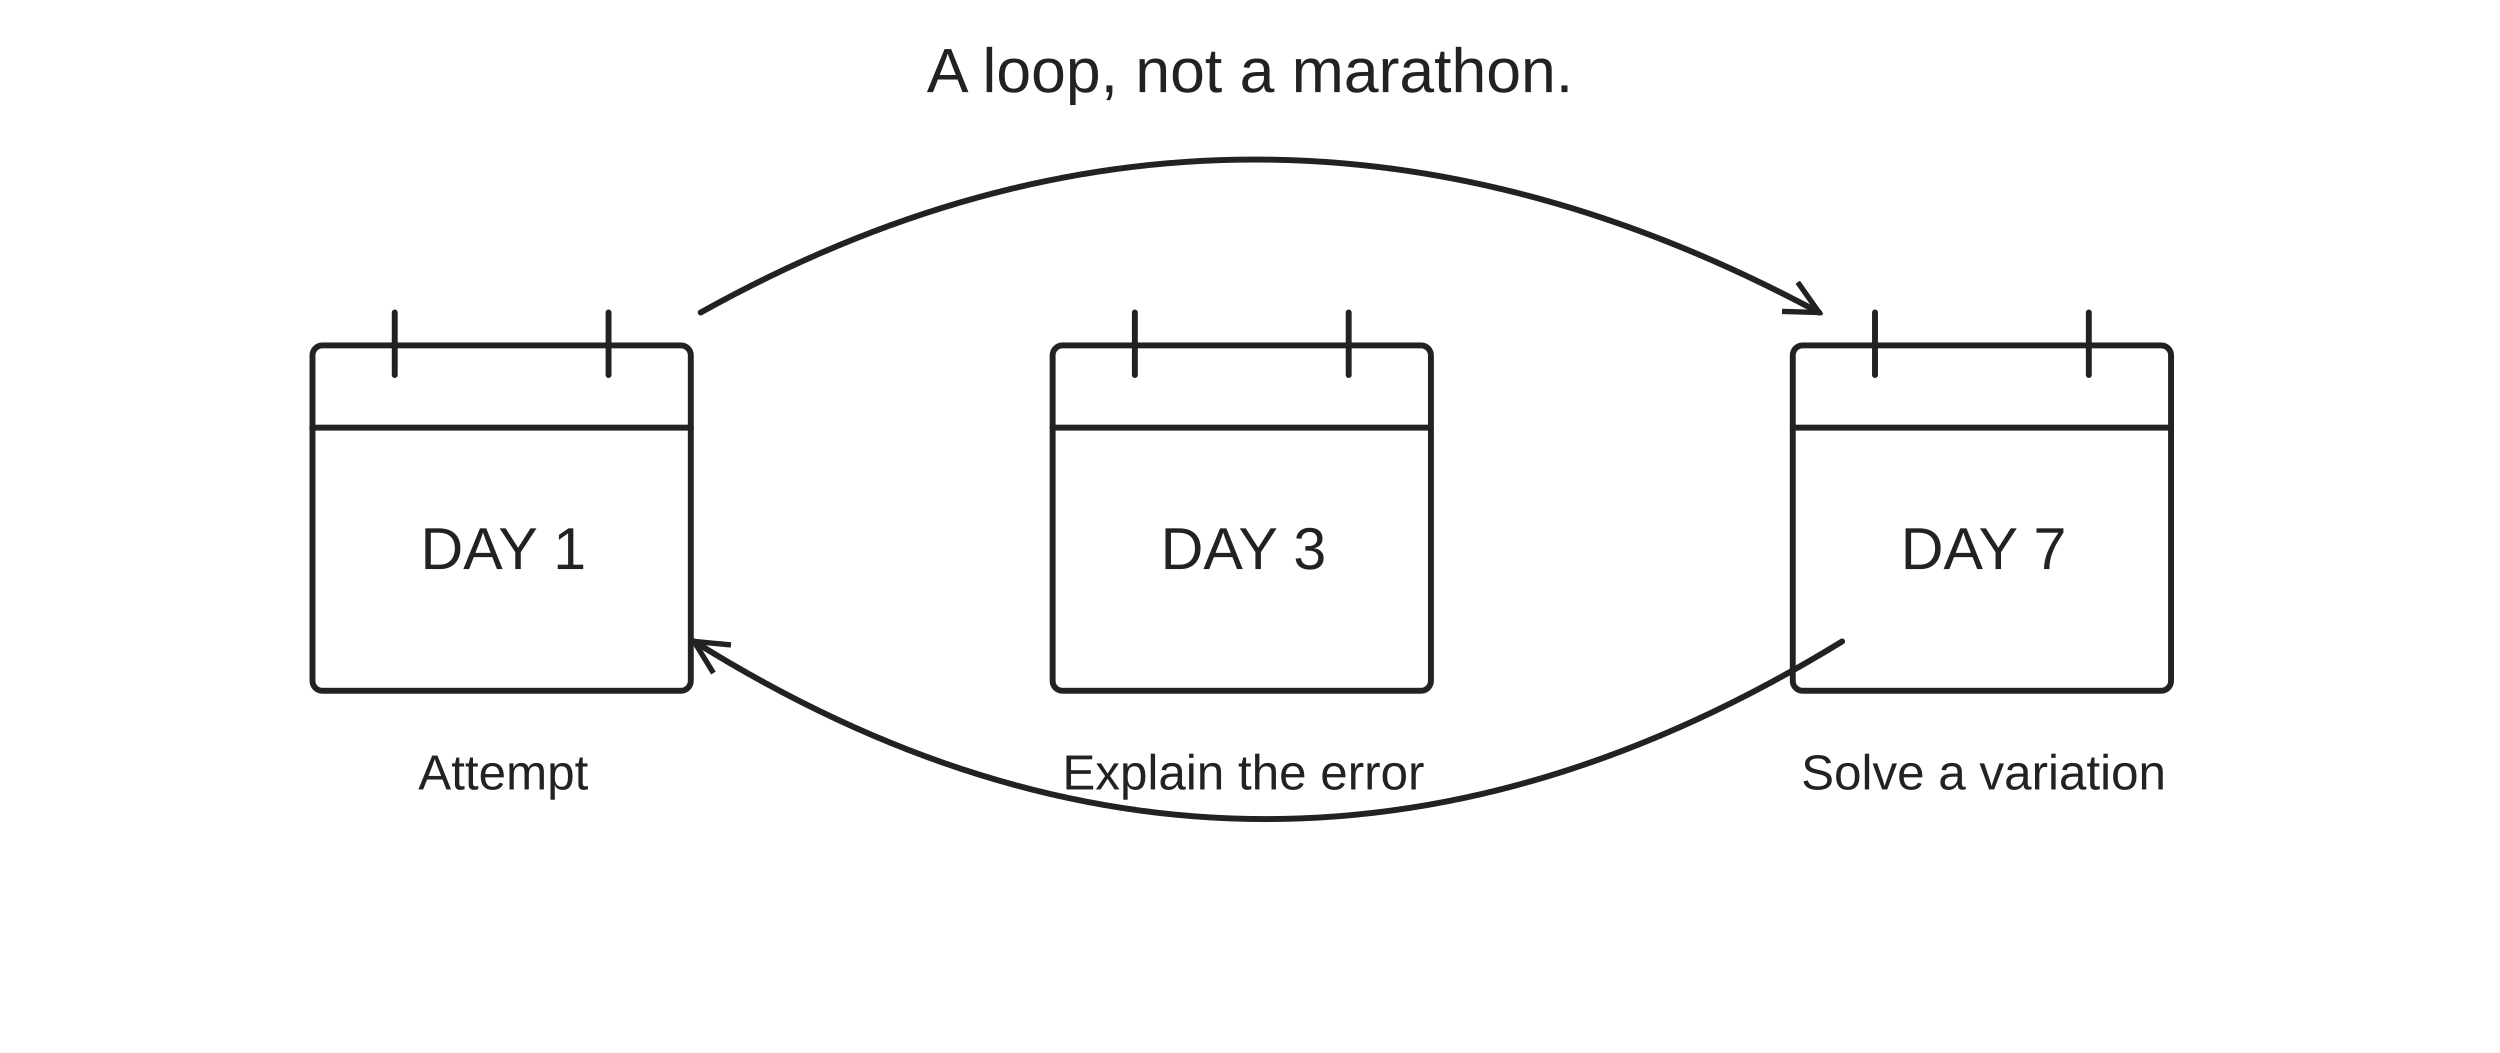
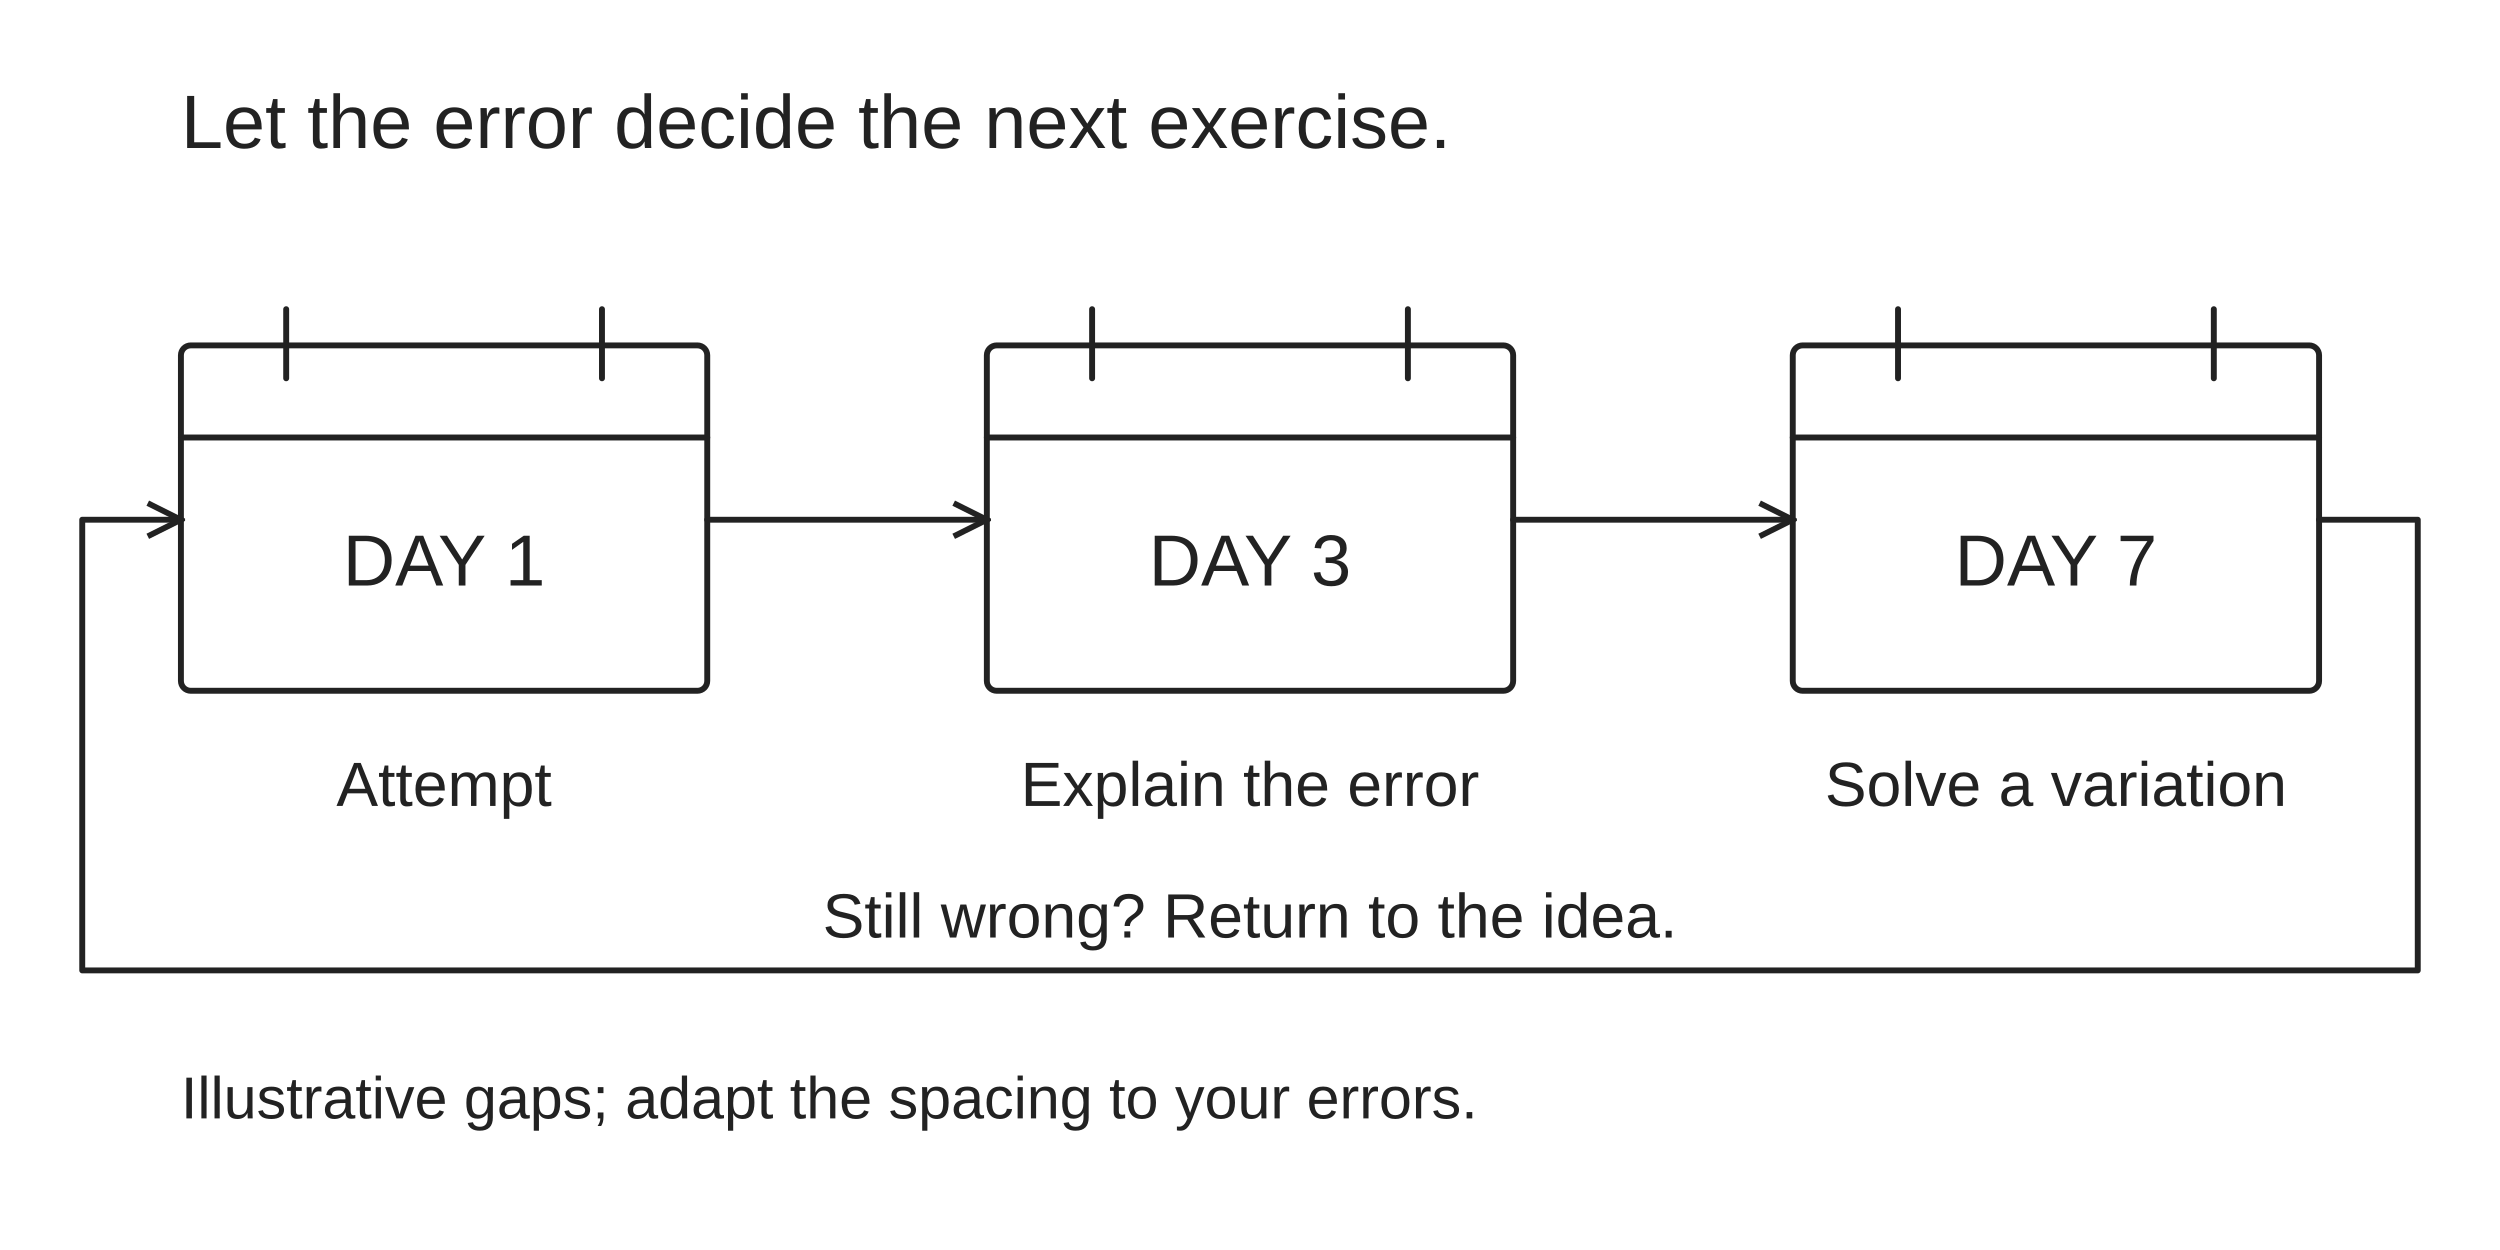
- <svg xmlns="http://www.w3.org/2000/svg" viewBox="0 0 760 320" role="img" aria-labelledby="title desc">
+ <svg xmlns="http://www.w3.org/2000/svg" viewBox="0 0 760 380" role="img" aria-labelledby="title desc">
  <defs>
    <marker id="arrow" viewBox="0 0 10 10" refX="9" refY="5" markerWidth="7" markerHeight="7" orient="auto-start-reverse">
-       <path d="M1 1L9 5L1 9" fill="none" stroke="#222" stroke-width="1.3" />
+       <path d="M1 1L9 5L1 9" fill="none" stroke="#222" stroke-width="1.4" />
    </marker>
  </defs>
-   <rect width="760" height="320" fill="white" />
+   <rect width="760" height="380" fill="white" />
  <g fill="none" stroke="#222" stroke-width="1.8" stroke-linecap="round" stroke-linejoin="round">
-     <path d="M213 95Q380 2 553 95" marker-end="url(#arrow)" />
-     <path d="M560 195Q384 303 211 195" marker-end="url(#arrow)" />
-     <rect x="95" y="105" width="115" height="105" rx="3" />
-     <path d="M95 130L210 130" />
-     <path d="M120 95L120 114" />
-     <path d="M185 95L185 114" />
-     <rect x="320" y="105" width="115" height="105" rx="3" />
-     <path d="M320 130L435 130" />
-     <path d="M345 95L345 114" />
-     <path d="M410 95L410 114" />
-     <rect x="545" y="105" width="115" height="105" rx="3" />
-     <path d="M545 130L660 130" />
-     <path d="M570 95L570 114" />
-     <path d="M635 95L635 114" />
+     <rect id="attempt" x="55" y="105" width="160" height="105" rx="3" fill="white" />
+     <path d="M55 133H215" />
+     <path d="M87 94V115 M183 94V115" />
+     <rect id="repair" x="300" y="105" width="160" height="105" rx="3" fill="white" />
+     <path d="M300 133H460" />
+     <path d="M332 94V115 M428 94V115" />
+     <rect id="retest" x="545" y="105" width="160" height="105" rx="3" fill="white" />
+     <path d="M545 133H705" />
+     <path d="M577 94V115 M673 94V115" />
+     <path d="M215 158H300" id="attempt-to-repair" marker-end="url(#arrow)" />
+     <path d="M460 158H545" id="repair-to-retest" marker-end="url(#arrow)" />
+     <path d="M705 158H735V295H25V158H55" id="retest-to-attempt" marker-end="url(#arrow)" />
  </g>
  <g fill="#222" font-family="-apple-system,BlinkMacSystemFont,Arial,sans-serif">
-     <text x="153" y="173" font-size="18" text-anchor="middle" font-weight="400">DAY 1</text>
-     <text x="378" y="173" font-size="18" text-anchor="middle" font-weight="400">DAY 3</text>
-     <text x="603" y="173" font-size="18" text-anchor="middle" font-weight="400">DAY 7</text>
-     <text x="153" y="240" font-size="15" text-anchor="middle" font-weight="400">Attempt</text>
-     <text x="378" y="240" font-size="15" text-anchor="middle" font-weight="400">Explain the error</text>
-     <text x="603" y="240" font-size="15" text-anchor="middle" font-weight="400">Solve a variation</text>
-     <text x="380" y="28" font-size="19" text-anchor="middle" font-weight="400">A loop, not a marathon.</text>
+     <text x="55" y="45" font-size="23" text-anchor="start" font-weight="400">Let the error decide the next exercise.</text>
+     <text x="135" y="178" font-size="22" text-anchor="middle" font-weight="500">DAY 1</text>
+     <text x="135" y="245" font-size="19" text-anchor="middle" font-weight="400">Attempt</text>
+     <text x="380" y="178" font-size="22" text-anchor="middle" font-weight="500">DAY 3</text>
+     <text x="380" y="245" font-size="19" text-anchor="middle" font-weight="400">Explain the error</text>
+     <text x="625" y="178" font-size="22" text-anchor="middle" font-weight="500">DAY 7</text>
+     <text x="625" y="245" font-size="19" text-anchor="middle" font-weight="400">Solve a variation</text>
+     <text x="380" y="285" font-size="19" text-anchor="middle" font-weight="400">Still wrong? Return to the idea.</text>
+     <text x="55" y="340" font-size="18" text-anchor="start" font-weight="400">Illustrative gaps; adapt the spacing to your errors.</text>
  </g>
</svg>
